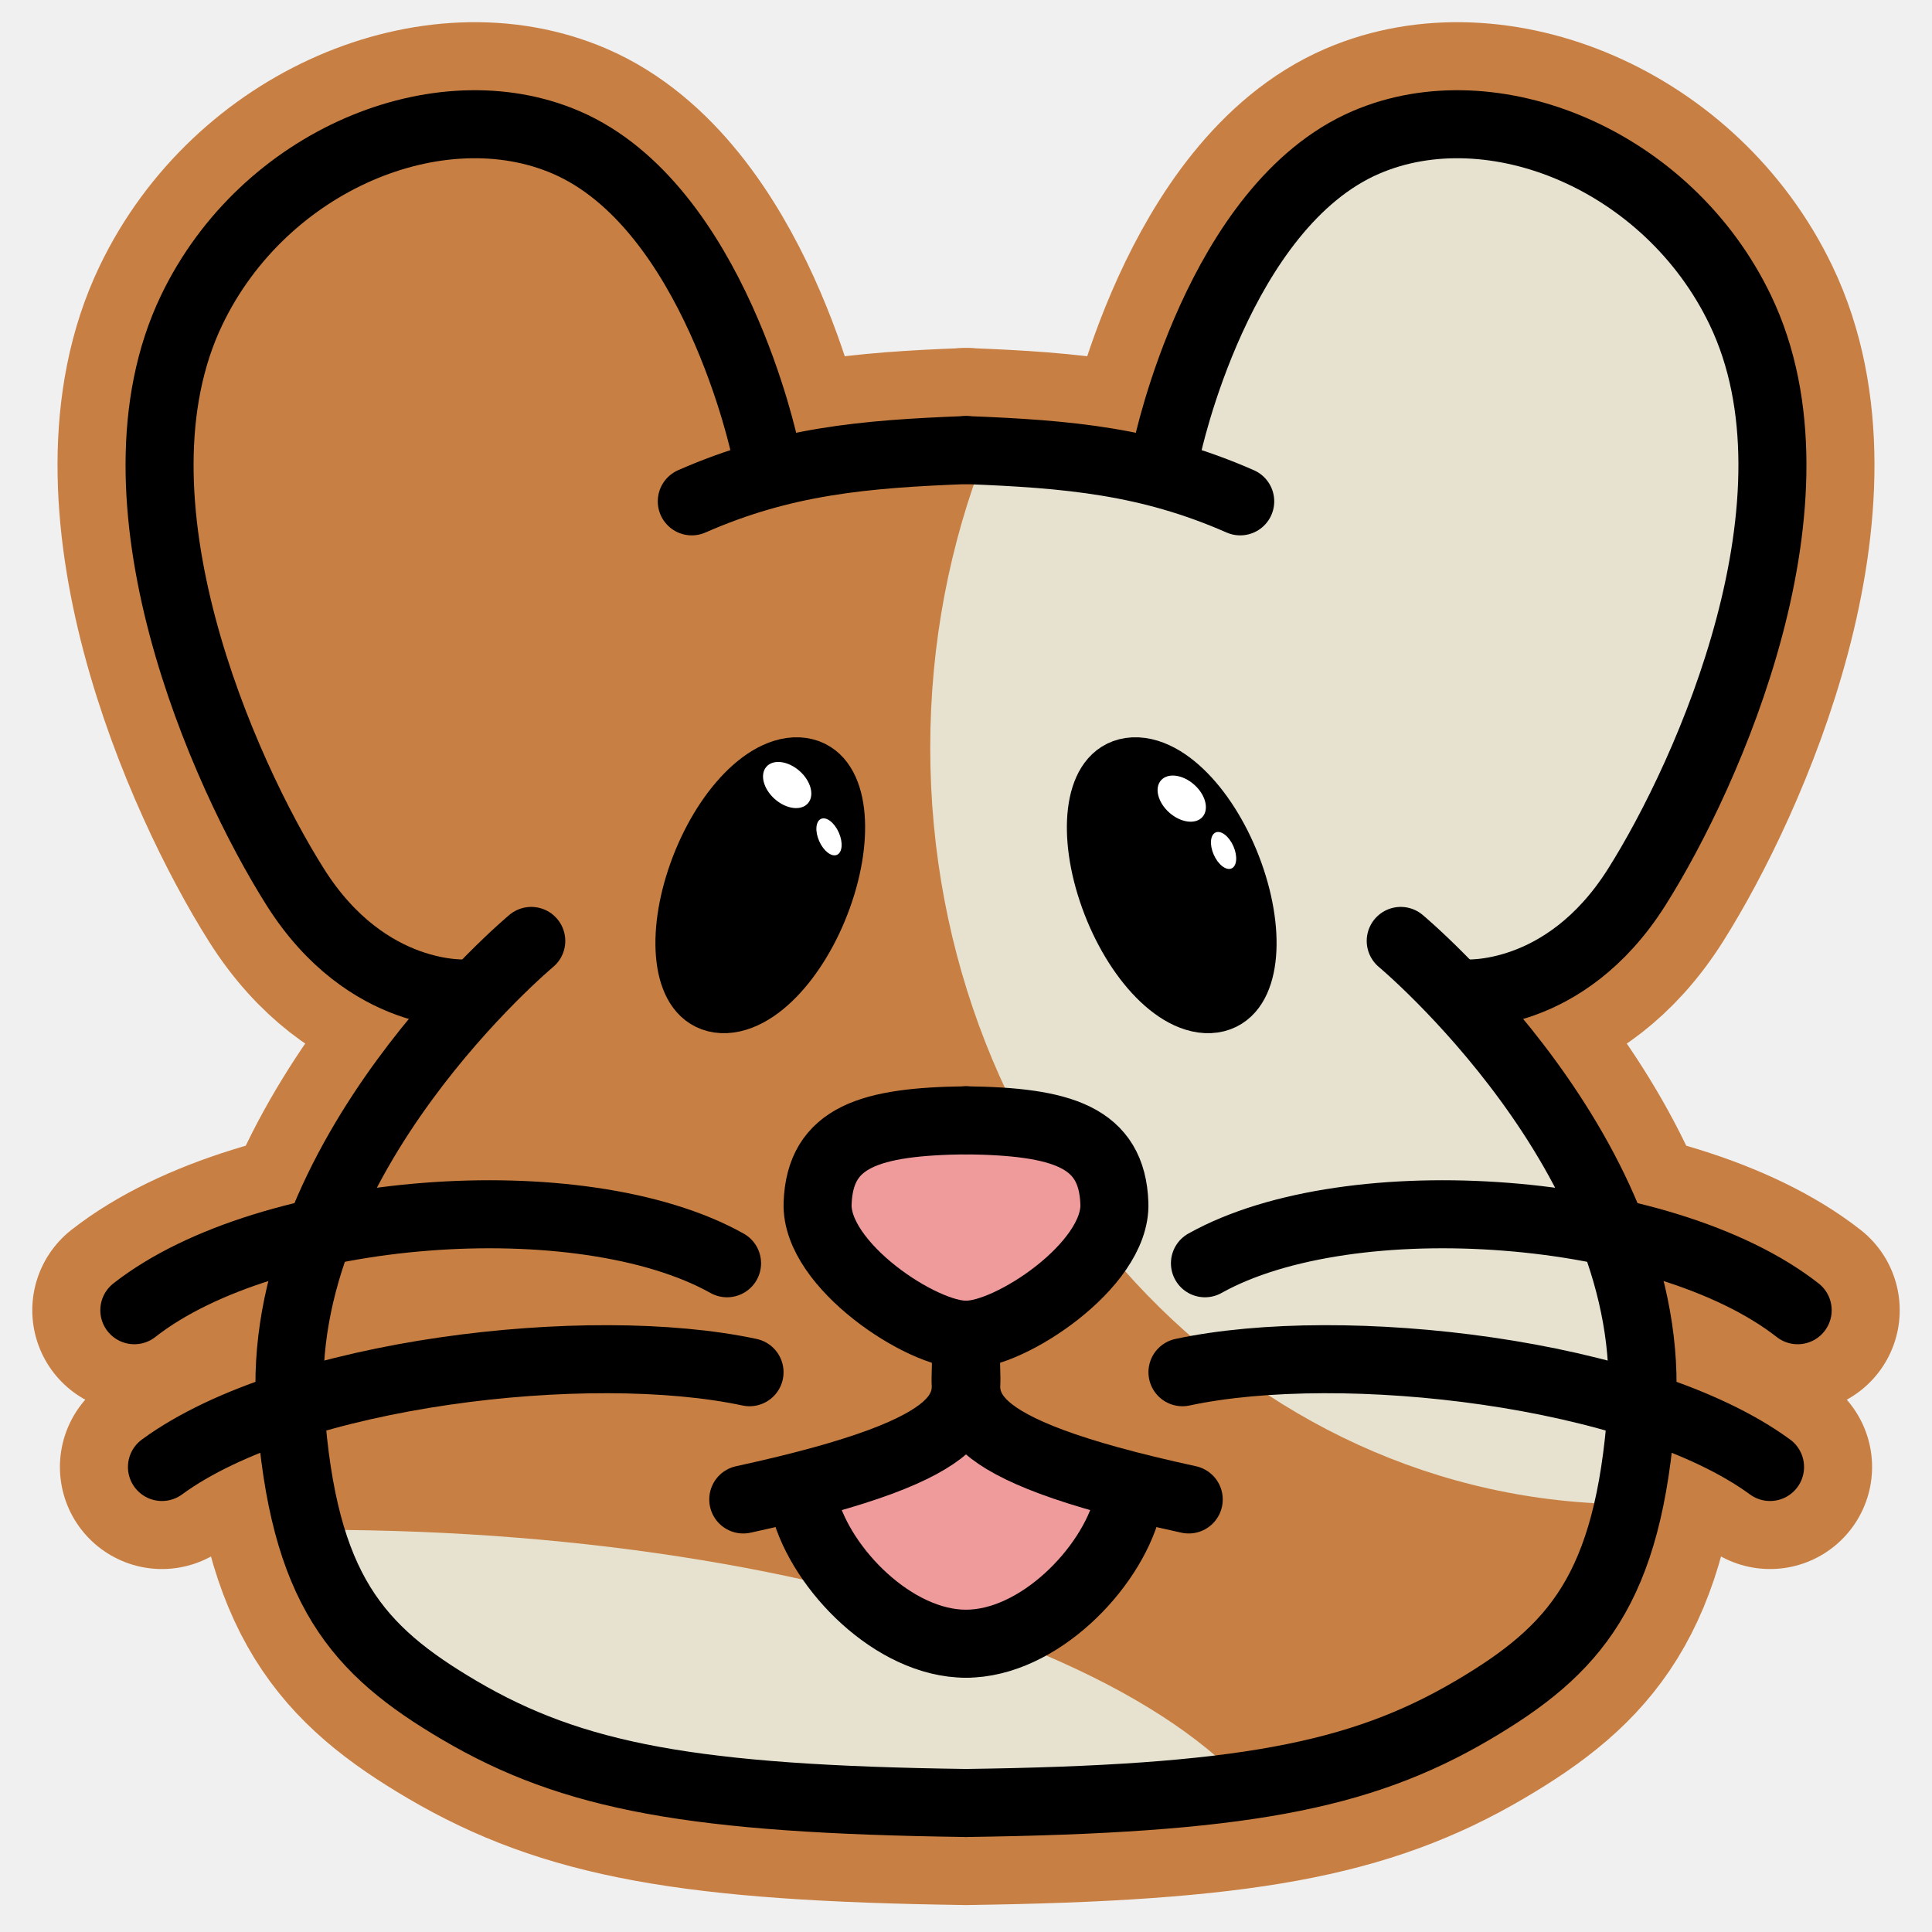
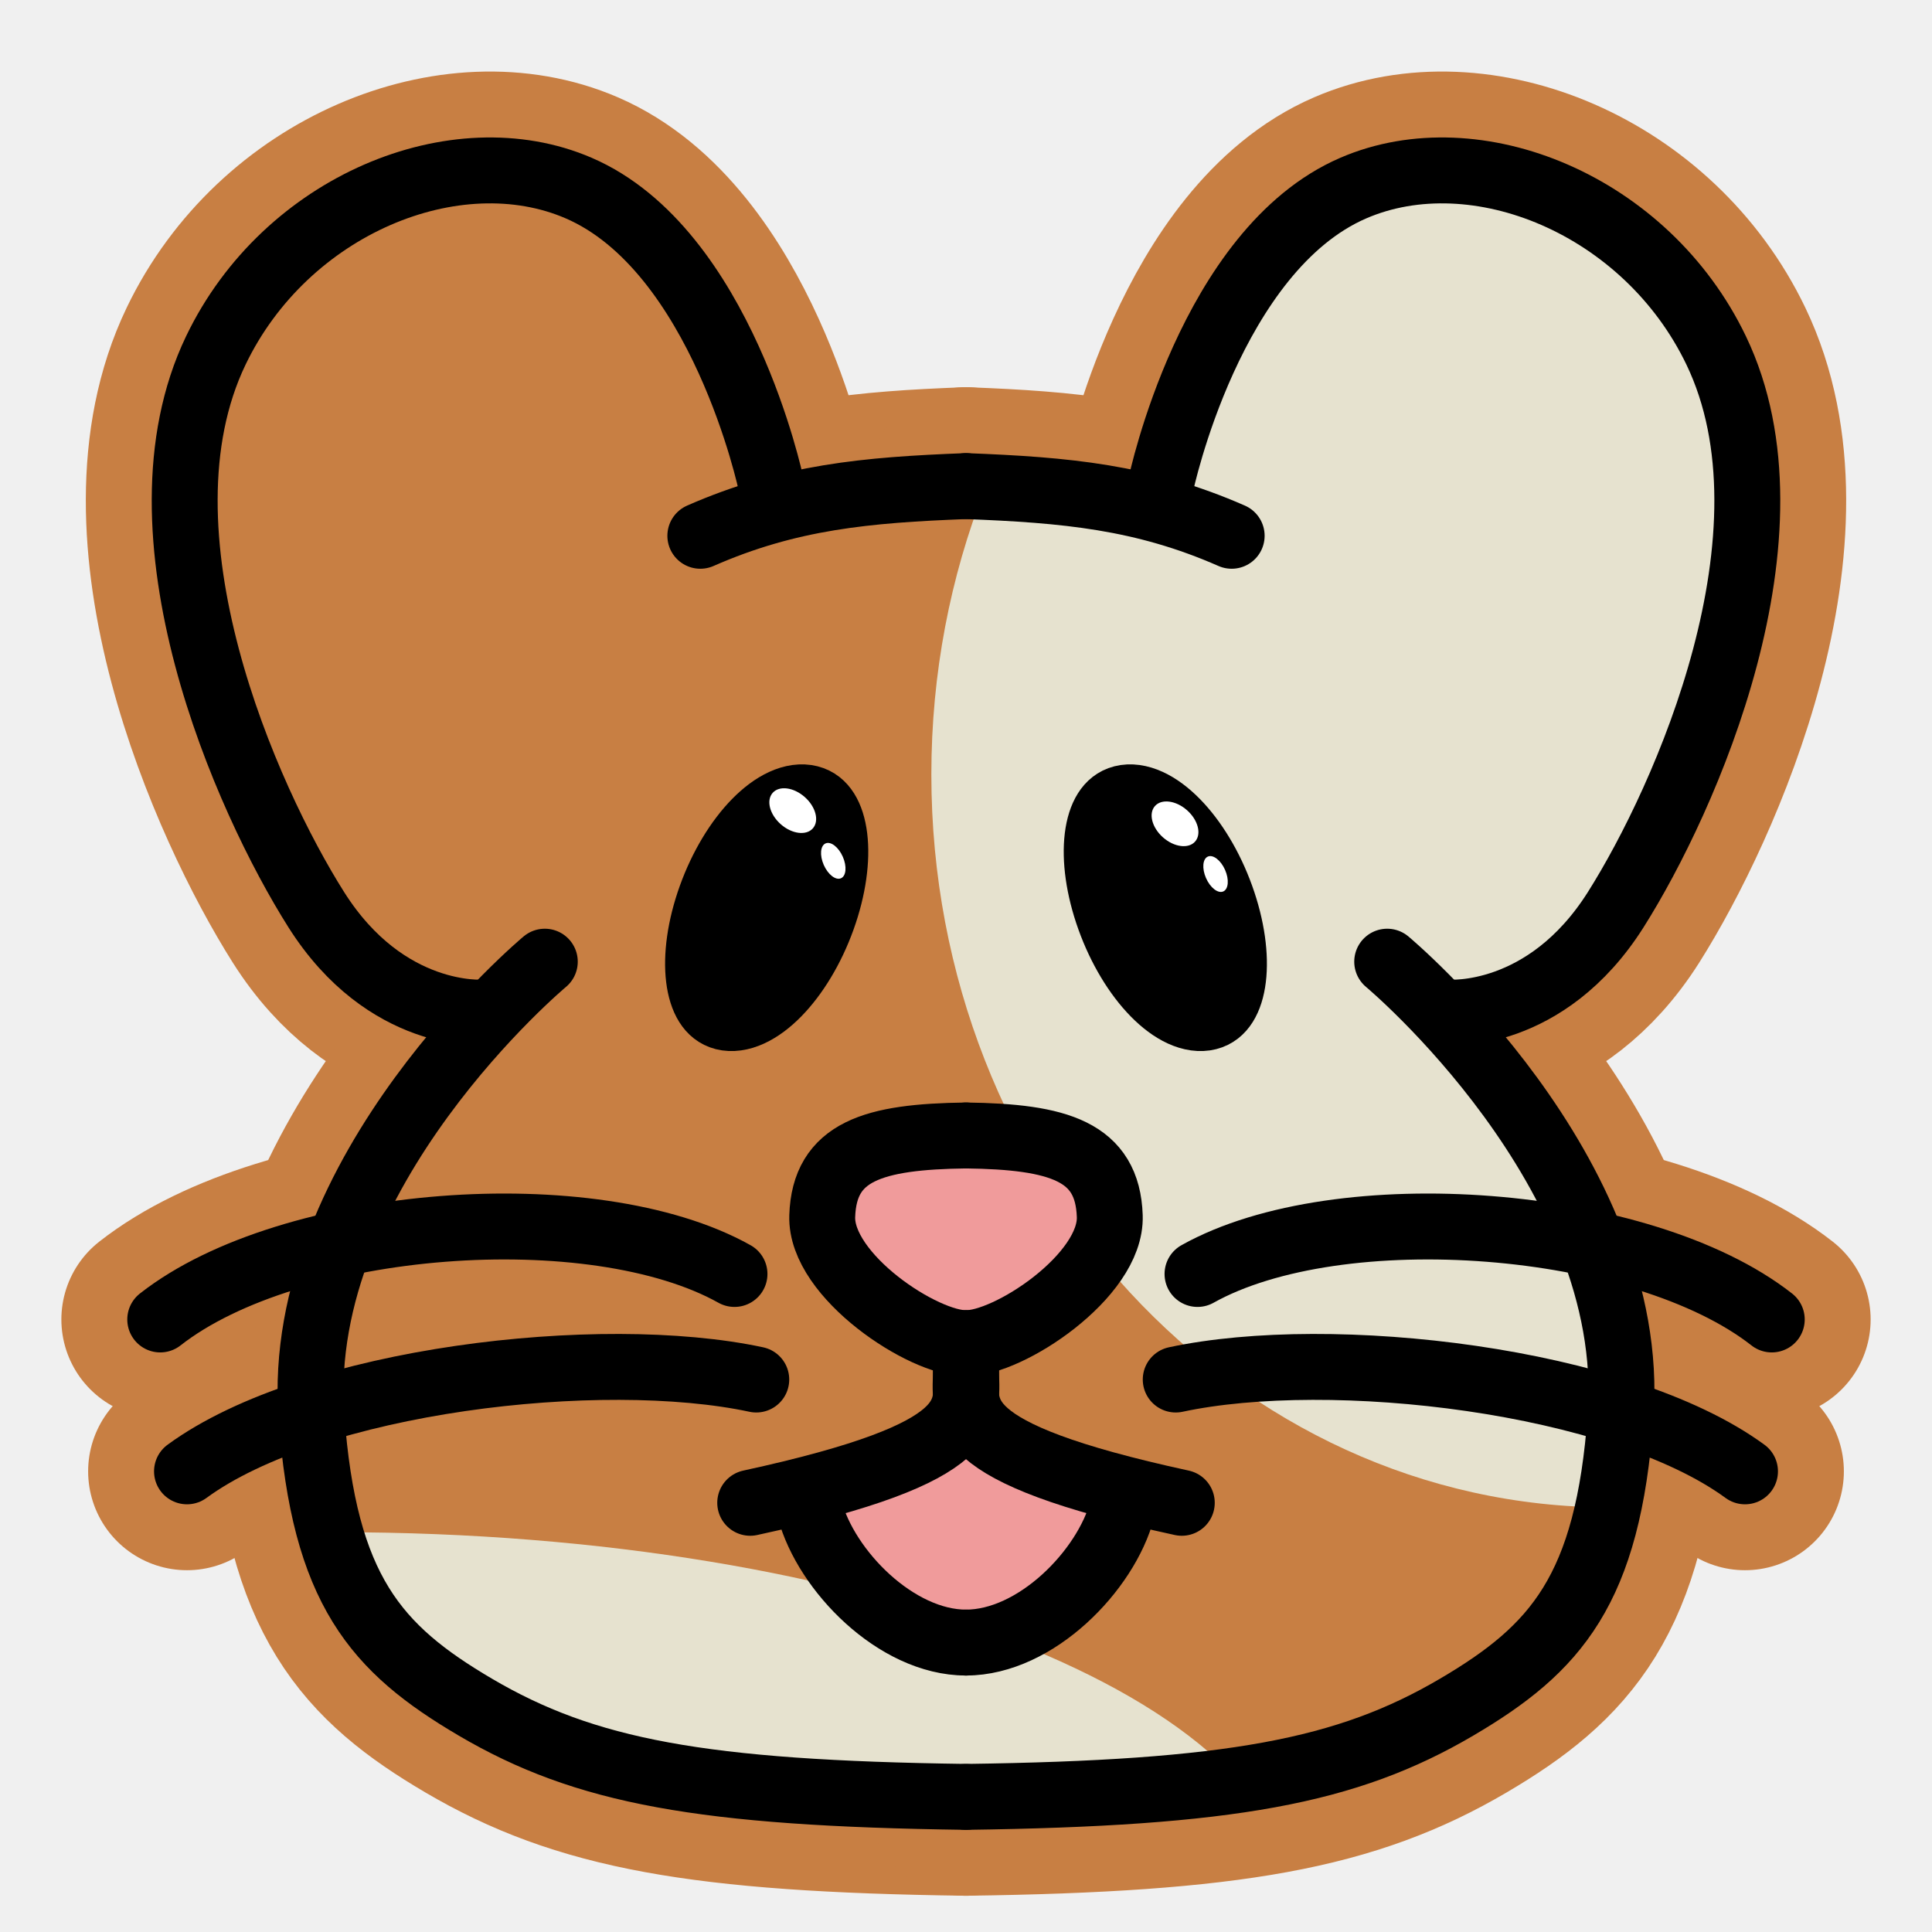
- <svg xmlns="http://www.w3.org/2000/svg" viewBox="-14.0 -14.0 284.0 284.0" width="256" height="256">
+ <svg xmlns="http://www.w3.org/2000/svg" viewBox="-18.565 -21.594 293.13 293.13" width="256" height="256">
  <defs>
    <clipPath id="boundary-clip">
      <path d="M 128.006,52.159 C 112.892,52.736 101.133,53.794 87.691,59.698 L 98.433,51.913 C 98.433,51.913 90.957,16.308 69.226,6.937 C 50.606,-1.093 24.784,9.478 14.178,31.581 C 0.876,59.301 18.816,99.643 29.415,116.415 C 40.014,133.188 54.755,132.028 54.755,132.028 L 64.095,124.314 C 64.095,124.314 26.009,156.086 28.681,193.207 C 30.586,219.67 38.497,228.559 53.53,237.405 C 70.189,247.207 87.901,250.493 128.006,251.035 L 127.994,251.035 C 168.099,250.493 185.811,247.207 202.47,237.405 C 217.503,228.559 225.414,219.67 227.319,193.207 C 229.991,156.086 191.905,124.314 191.905,124.314 L 201.245,132.028 C 201.245,132.028 215.986,133.188 226.585,116.415 C 237.184,99.643 255.124,59.301 241.822,31.581 C 231.216,9.478 205.394,-1.093 186.774,6.937 C 165.043,16.308 157.567,51.913 157.567,51.913 L 168.309,59.698 C 154.867,53.794 143.108,52.736 127.994,52.159 Z" />
    </clipPath>
  </defs>
  <g id="boundary-halo">
-     <g id="layer5">
-       <path style="fill:none;stroke:#c87f43;stroke-width:30.0;stroke-linecap:round;stroke-linejoin:round;stroke-miterlimit:4;stroke-dasharray:none;stroke-opacity:1" d="m 54.755,132.028 c 0,0 -14.74,1.16 -25.34,-15.613 C 18.816,99.643 0.876,59.301 14.178,31.581 24.784,9.478 50.606,-1.093 69.226,6.937 90.957,16.308 98.433,51.913 98.433,51.913" id="path2344" />
-       <path style="fill:none;stroke:#c87f43;stroke-width:30.0;stroke-linecap:round;stroke-linejoin:round;stroke-miterlimit:4;stroke-dasharray:none;stroke-opacity:1" d="m 64.095,124.314 c 0,0 -38.086,31.772 -35.414,68.893 1.905,26.463 9.816,35.352 24.849,44.198 16.659,9.802 34.371,13.088 74.475,13.63" id="path3544" />
-       <path style="fill:none;stroke:#c87f43;stroke-width:30.0;stroke-linecap:round;stroke-linejoin:round;stroke-miterlimit:4;stroke-dasharray:none;stroke-opacity:1" d="M 87.691,59.698 C 101.133,53.794 112.892,52.736 128.006,52.159" id="path4458" />
+     <g>
+       <path style="fill:none;stroke:#c87f43;stroke-width:30.0;stroke-linecap:round;stroke-linejoin:round;stroke-miterlimit:4;stroke-dasharray:none;stroke-opacity:1" d="m 54.755,132.028 c 0,0 -14.74,1.16 -25.34,-15.613 C 18.816,99.643 0.876,59.301 14.178,31.581 24.784,9.478 50.606,-1.093 69.226,6.937 90.957,16.308 98.433,51.913 98.433,51.913" />
+       <path style="fill:none;stroke:#c87f43;stroke-width:30.0;stroke-linecap:round;stroke-linejoin:round;stroke-miterlimit:4;stroke-dasharray:none;stroke-opacity:1" d="m 64.095,124.314 c 0,0 -38.086,31.772 -35.414,68.893 1.905,26.463 9.816,35.352 24.849,44.198 16.659,9.802 34.371,13.088 74.475,13.63" />
+       <path style="fill:none;stroke:#c87f43;stroke-width:30.0;stroke-linecap:round;stroke-linejoin:round;stroke-miterlimit:4;stroke-dasharray:none;stroke-opacity:1" d="M 87.691,59.698 C 101.133,53.794 112.892,52.736 128.006,52.159" />
    </g>
    <g transform="matrix(-1,0,0,1,256,0)">
-       <g id="layer5">
-         <path style="fill:none;stroke:#c87f43;stroke-width:30.0;stroke-linecap:round;stroke-linejoin:round;stroke-miterlimit:4;stroke-dasharray:none;stroke-opacity:1" d="m 54.755,132.028 c 0,0 -14.74,1.16 -25.34,-15.613 C 18.816,99.643 0.876,59.301 14.178,31.581 24.784,9.478 50.606,-1.093 69.226,6.937 90.957,16.308 98.433,51.913 98.433,51.913" id="path2344" />
-         <path style="fill:none;stroke:#c87f43;stroke-width:30.0;stroke-linecap:round;stroke-linejoin:round;stroke-miterlimit:4;stroke-dasharray:none;stroke-opacity:1" d="m 64.095,124.314 c 0,0 -38.086,31.772 -35.414,68.893 1.905,26.463 9.816,35.352 24.849,44.198 16.659,9.802 34.371,13.088 74.475,13.63" id="path3544" />
-         <path style="fill:none;stroke:#c87f43;stroke-width:30.0;stroke-linecap:round;stroke-linejoin:round;stroke-miterlimit:4;stroke-dasharray:none;stroke-opacity:1" d="M 87.691,59.698 C 101.133,53.794 112.892,52.736 128.006,52.159" id="path4458" />
+       <g>
+         <path style="fill:none;stroke:#c87f43;stroke-width:30.0;stroke-linecap:round;stroke-linejoin:round;stroke-miterlimit:4;stroke-dasharray:none;stroke-opacity:1" d="m 54.755,132.028 c 0,0 -14.74,1.16 -25.34,-15.613 C 18.816,99.643 0.876,59.301 14.178,31.581 24.784,9.478 50.606,-1.093 69.226,6.937 90.957,16.308 98.433,51.913 98.433,51.913" />
+         <path style="fill:none;stroke:#c87f43;stroke-width:30.0;stroke-linecap:round;stroke-linejoin:round;stroke-miterlimit:4;stroke-dasharray:none;stroke-opacity:1" d="m 64.095,124.314 c 0,0 -38.086,31.772 -35.414,68.893 1.905,26.463 9.816,35.352 24.849,44.198 16.659,9.802 34.371,13.088 74.475,13.63" />
+         <path style="fill:none;stroke:#c87f43;stroke-width:30.0;stroke-linecap:round;stroke-linejoin:round;stroke-miterlimit:4;stroke-dasharray:none;stroke-opacity:1" d="M 87.691,59.698 C 101.133,53.794 112.892,52.736 128.006,52.159" />
      </g>
    </g>
  </g>
  <path id="boundary-fill" d="M 128.006,52.159 C 112.892,52.736 101.133,53.794 87.691,59.698 L 98.433,51.913 C 98.433,51.913 90.957,16.308 69.226,6.937 C 50.606,-1.093 24.784,9.478 14.178,31.581 C 0.876,59.301 18.816,99.643 29.415,116.415 C 40.014,133.188 54.755,132.028 54.755,132.028 L 64.095,124.314 C 64.095,124.314 26.009,156.086 28.681,193.207 C 30.586,219.67 38.497,228.559 53.53,237.405 C 70.189,247.207 87.901,250.493 128.006,251.035 L 127.994,251.035 C 168.099,250.493 185.811,247.207 202.47,237.405 C 217.503,228.559 225.414,219.67 227.319,193.207 C 229.991,156.086 191.905,124.314 191.905,124.314 L 201.245,132.028 C 201.245,132.028 215.986,133.188 226.585,116.415 C 237.184,99.643 255.124,59.301 241.822,31.581 C 231.216,9.478 205.394,-1.093 186.774,6.937 C 165.043,16.308 157.567,51.913 157.567,51.913 L 168.309,59.698 C 154.867,53.794 143.108,52.736 127.994,52.159 Z" fill="#c87f43" fill-rule="nonzero" stroke="none" />
  <g id="whiskers-halo">
-     <g id="layer8">
-       <path style="fill:none;stroke:#c87f43;stroke-width:30.0;stroke-linecap:round;stroke-linejoin:round;stroke-miterlimit:4;stroke-dasharray:none;stroke-opacity:1" d="M 92.875,171.698 C 71.426,159.7 25.446,163.157 5.746,178.6" id="path9091" />
-       <path style="fill:none;stroke:#c87f43;stroke-width:30.0;stroke-linecap:round;stroke-linejoin:round;stroke-miterlimit:4;stroke-dasharray:none;stroke-opacity:1" d="m 96.18,187.714 c -23.541,-5.047 -67.305,-0.029 -86.373,13.93" id="path9093" />
+     <g>
+       <path style="fill:none;stroke:#c87f43;stroke-width:30.0;stroke-linecap:round;stroke-linejoin:round;stroke-miterlimit:4;stroke-dasharray:none;stroke-opacity:1" d="M 92.875,171.698 C 71.426,159.7 25.446,163.157 5.746,178.6" />
+       <path style="fill:none;stroke:#c87f43;stroke-width:30.0;stroke-linecap:round;stroke-linejoin:round;stroke-miterlimit:4;stroke-dasharray:none;stroke-opacity:1" d="m 96.18,187.714 c -23.541,-5.047 -67.305,-0.029 -86.373,13.93" />
    </g>
    <g transform="matrix(-1,0,0,1,256,0)">
-       <g id="layer8">
-         <path style="fill:none;stroke:#c87f43;stroke-width:30.0;stroke-linecap:round;stroke-linejoin:round;stroke-miterlimit:4;stroke-dasharray:none;stroke-opacity:1" d="M 92.875,171.698 C 71.426,159.7 25.446,163.157 5.746,178.6" id="path9091" />
-         <path style="fill:none;stroke:#c87f43;stroke-width:30.0;stroke-linecap:round;stroke-linejoin:round;stroke-miterlimit:4;stroke-dasharray:none;stroke-opacity:1" d="m 96.18,187.714 c -23.541,-5.047 -67.305,-0.029 -86.373,13.93" id="path9093" />
+       <g>
+         <path style="fill:none;stroke:#c87f43;stroke-width:30.0;stroke-linecap:round;stroke-linejoin:round;stroke-miterlimit:4;stroke-dasharray:none;stroke-opacity:1" d="M 92.875,171.698 C 71.426,159.7 25.446,163.157 5.746,178.6" />
+         <path style="fill:none;stroke:#c87f43;stroke-width:30.0;stroke-linecap:round;stroke-linejoin:round;stroke-miterlimit:4;stroke-dasharray:none;stroke-opacity:1" d="m 96.18,187.714 c -23.541,-5.047 -67.305,-0.029 -86.373,13.93" />
      </g>
    </g>
  </g>
  <g id="spots-fill" clip-path="url(#boundary-clip)">
-     <ellipse style="fill:#e6e2cf;stroke-width:1.977;stroke-linecap:round;stroke-linejoin:round;stop-color:#000000;stroke:none" id="path13598" cx="225.733" cy="95.908" rx="102.99" ry="111.203" />
-     <ellipse style="fill:#e6e2cf;stroke-width:1.673;stroke-linecap:round;stroke-linejoin:round;stop-color:#000000;stroke:none" id="path13598-3" cx="32.76" cy="267.536" rx="144.854" ry="56.654" />
+     <ellipse style="fill:#e6e2cf;stroke-width:1.977;stroke-linecap:round;stroke-linejoin:round;stop-color:#000000;stroke:none" cx="225.733" cy="95.908" rx="102.99" ry="111.203" />
+     <ellipse style="fill:#e6e2cf;stroke-width:1.673;stroke-linecap:round;stroke-linejoin:round;stop-color:#000000;stroke:none" cx="32.76" cy="267.536" rx="144.854" ry="56.654" />
  </g>
  <path id="nose-fill" d="M 128.0,150.683 C 113.935,150.863 106.518,153.076 106.187,162.918 C 105.881,172.016 121.674,182.358 128.0,182.186 C 134.326,182.358 150.119,172.016 149.813,162.918 C 149.482,153.076 142.065,150.863 128.0,150.683 Z" fill="#f09b9b" stroke="none" />
  <path id="mouth-fill" d="M 128.006,186.09 C 128.006,192.632 130.846,198.691 95.259,206.418 L 104.297,207.447 C 106.755,216.694 117.391,227.617 128.0,227.624 L 128.0,227.624 C 138.609,227.617 149.245,216.694 151.703,207.447 L 160.741,206.418 C 125.154,198.691 127.994,192.632 127.994,186.09 Z" fill="#f09b9b" stroke="none" />
  <g id="eyes-fill">
-     <ellipse style="fill:#000000;stroke:none;stroke-width:10;stroke-linecap:round;stroke-linejoin:round;stroke-miterlimit:4;stroke-dasharray:none;stop-color:#000000" id="ellipse14205" cx="131.919" cy="89.019" rx="8.589" ry="17.806" transform="matrix(0.9694414,0.245323,-0.3384571,0.9409818,0,0)" />
+     <ellipse style="fill:#000000;stroke:none;stroke-width:10;stroke-linecap:round;stroke-linejoin:round;stroke-miterlimit:4;stroke-dasharray:none;stop-color:#000000" cx="131.919" cy="89.019" rx="8.589" ry="17.806" transform="matrix(0.9694414,0.245323,-0.3384571,0.9409818,0,0)" />
    <g transform="matrix(-1,0,0,1,256,0)">
-       <ellipse style="fill:#000000;stroke:none;stroke-width:10;stroke-linecap:round;stroke-linejoin:round;stroke-miterlimit:4;stroke-dasharray:none;stop-color:#000000" id="ellipse14205" cx="131.919" cy="89.019" rx="8.589" ry="17.806" transform="matrix(0.9694414,0.245323,-0.3384571,0.9409818,0,0)" />
+       <ellipse style="fill:#000000;stroke:none;stroke-width:10;stroke-linecap:round;stroke-linejoin:round;stroke-miterlimit:4;stroke-dasharray:none;stop-color:#000000" cx="131.919" cy="89.019" rx="8.589" ry="17.806" transform="matrix(0.9694414,0.245323,-0.3384571,0.9409818,0,0)" />
    </g>
  </g>
  <g id="strokes">
    <g id="boundary-strokes">
-       <g id="layer5">
-         <path style="fill:none;stroke:#000000;stroke-width:10.0;stroke-linecap:round;stroke-linejoin:round;stroke-miterlimit:4;stroke-dasharray:none;stroke-opacity:1" d="m 54.755,132.028 c 0,0 -14.74,1.16 -25.34,-15.613 C 18.816,99.643 0.876,59.301 14.178,31.581 24.784,9.478 50.606,-1.093 69.226,6.937 90.957,16.308 98.433,51.913 98.433,51.913" id="path2344" />
-         <path style="fill:none;stroke:#000000;stroke-width:10.0;stroke-linecap:round;stroke-linejoin:miter;stroke-miterlimit:4;stroke-dasharray:none;stroke-opacity:1" d="m 64.095,124.314 c 0,0 -38.086,31.772 -35.414,68.893 1.905,26.463 9.816,35.352 24.849,44.198 16.659,9.802 34.371,13.088 74.475,13.63" id="path3544" />
-         <path style="fill:none;stroke:#000000;stroke-width:10.0;stroke-linecap:round;stroke-linejoin:miter;stroke-miterlimit:4;stroke-dasharray:none;stroke-opacity:1" d="M 87.691,59.698 C 101.133,53.794 112.892,52.736 128.006,52.159" id="path4458" />
+       <g>
+         <path style="fill:none;stroke:#000000;stroke-width:10.0;stroke-linecap:round;stroke-linejoin:round;stroke-miterlimit:4;stroke-dasharray:none;stroke-opacity:1" d="m 54.755,132.028 c 0,0 -14.74,1.16 -25.34,-15.613 C 18.816,99.643 0.876,59.301 14.178,31.581 24.784,9.478 50.606,-1.093 69.226,6.937 90.957,16.308 98.433,51.913 98.433,51.913" />
+         <path style="fill:none;stroke:#000000;stroke-width:10.0;stroke-linecap:round;stroke-linejoin:miter;stroke-miterlimit:4;stroke-dasharray:none;stroke-opacity:1" d="m 64.095,124.314 c 0,0 -38.086,31.772 -35.414,68.893 1.905,26.463 9.816,35.352 24.849,44.198 16.659,9.802 34.371,13.088 74.475,13.63" />
+         <path style="fill:none;stroke:#000000;stroke-width:10.0;stroke-linecap:round;stroke-linejoin:miter;stroke-miterlimit:4;stroke-dasharray:none;stroke-opacity:1" d="M 87.691,59.698 C 101.133,53.794 112.892,52.736 128.006,52.159" />
      </g>
      <g transform="matrix(-1,0,0,1,256,0)">
-         <g id="layer5">
-           <path style="fill:none;stroke:#000000;stroke-width:10.0;stroke-linecap:round;stroke-linejoin:round;stroke-miterlimit:4;stroke-dasharray:none;stroke-opacity:1" d="m 54.755,132.028 c 0,0 -14.74,1.16 -25.34,-15.613 C 18.816,99.643 0.876,59.301 14.178,31.581 24.784,9.478 50.606,-1.093 69.226,6.937 90.957,16.308 98.433,51.913 98.433,51.913" id="path2344" />
-           <path style="fill:none;stroke:#000000;stroke-width:10.0;stroke-linecap:round;stroke-linejoin:miter;stroke-miterlimit:4;stroke-dasharray:none;stroke-opacity:1" d="m 64.095,124.314 c 0,0 -38.086,31.772 -35.414,68.893 1.905,26.463 9.816,35.352 24.849,44.198 16.659,9.802 34.371,13.088 74.475,13.63" id="path3544" />
-           <path style="fill:none;stroke:#000000;stroke-width:10.0;stroke-linecap:round;stroke-linejoin:miter;stroke-miterlimit:4;stroke-dasharray:none;stroke-opacity:1" d="M 87.691,59.698 C 101.133,53.794 112.892,52.736 128.006,52.159" id="path4458" />
+         <g>
+           <path style="fill:none;stroke:#000000;stroke-width:10.0;stroke-linecap:round;stroke-linejoin:round;stroke-miterlimit:4;stroke-dasharray:none;stroke-opacity:1" d="m 54.755,132.028 c 0,0 -14.74,1.16 -25.34,-15.613 C 18.816,99.643 0.876,59.301 14.178,31.581 24.784,9.478 50.606,-1.093 69.226,6.937 90.957,16.308 98.433,51.913 98.433,51.913" />
+           <path style="fill:none;stroke:#000000;stroke-width:10.0;stroke-linecap:round;stroke-linejoin:miter;stroke-miterlimit:4;stroke-dasharray:none;stroke-opacity:1" d="m 64.095,124.314 c 0,0 -38.086,31.772 -35.414,68.893 1.905,26.463 9.816,35.352 24.849,44.198 16.659,9.802 34.371,13.088 74.475,13.63" />
+           <path style="fill:none;stroke:#000000;stroke-width:10.0;stroke-linecap:round;stroke-linejoin:miter;stroke-miterlimit:4;stroke-dasharray:none;stroke-opacity:1" d="M 87.691,59.698 C 101.133,53.794 112.892,52.736 128.006,52.159" />
        </g>
      </g>
    </g>
    <g id="whiskers-strokes">
-       <g id="layer8">
-         <path style="fill:none;stroke:#000000;stroke-width:10.0;stroke-linecap:round;stroke-linejoin:miter;stroke-miterlimit:4;stroke-dasharray:none;stroke-opacity:1" d="M 92.875,171.698 C 71.426,159.7 25.446,163.157 5.746,178.6" id="path9091" />
-         <path style="fill:none;stroke:#000000;stroke-width:10.0;stroke-linecap:round;stroke-linejoin:miter;stroke-miterlimit:4;stroke-dasharray:none;stroke-opacity:1" d="m 96.18,187.714 c -23.541,-5.047 -67.305,-0.029 -86.373,13.93" id="path9093" />
+       <g>
+         <path style="fill:none;stroke:#000000;stroke-width:10.0;stroke-linecap:round;stroke-linejoin:miter;stroke-miterlimit:4;stroke-dasharray:none;stroke-opacity:1" d="M 92.875,171.698 C 71.426,159.7 25.446,163.157 5.746,178.6" />
+         <path style="fill:none;stroke:#000000;stroke-width:10.0;stroke-linecap:round;stroke-linejoin:miter;stroke-miterlimit:4;stroke-dasharray:none;stroke-opacity:1" d="m 96.18,187.714 c -23.541,-5.047 -67.305,-0.029 -86.373,13.93" />
      </g>
      <g transform="matrix(-1,0,0,1,256,0)">
-         <g id="layer8">
-           <path style="fill:none;stroke:#000000;stroke-width:10.0;stroke-linecap:round;stroke-linejoin:miter;stroke-miterlimit:4;stroke-dasharray:none;stroke-opacity:1" d="M 92.875,171.698 C 71.426,159.7 25.446,163.157 5.746,178.6" id="path9091" />
-           <path style="fill:none;stroke:#000000;stroke-width:10.0;stroke-linecap:round;stroke-linejoin:miter;stroke-miterlimit:4;stroke-dasharray:none;stroke-opacity:1" d="m 96.18,187.714 c -23.541,-5.047 -67.305,-0.029 -86.373,13.93" id="path9093" />
+         <g>
+           <path style="fill:none;stroke:#000000;stroke-width:10.0;stroke-linecap:round;stroke-linejoin:miter;stroke-miterlimit:4;stroke-dasharray:none;stroke-opacity:1" d="M 92.875,171.698 C 71.426,159.7 25.446,163.157 5.746,178.6" />
+           <path style="fill:none;stroke:#000000;stroke-width:10.0;stroke-linecap:round;stroke-linejoin:miter;stroke-miterlimit:4;stroke-dasharray:none;stroke-opacity:1" d="m 96.18,187.714 c -23.541,-5.047 -67.305,-0.029 -86.373,13.93" />
        </g>
      </g>
    </g>
    <g id="nose-strokes">
-       <g id="layer4">
-         <path style="fill:none;stroke:#000000;stroke-width:10.0;stroke-linecap:round;stroke-linejoin:miter;stroke-miterlimit:4;stroke-dasharray:none;stroke-opacity:1" d="m 128,150.683 c -14.065,0.18 -21.482,2.393 -21.813,12.235 -0.306,9.098 15.487,19.439 21.813,19.268" id="path9740" />
+       <g>
+         <path style="fill:none;stroke:#000000;stroke-width:10.0;stroke-linecap:round;stroke-linejoin:miter;stroke-miterlimit:4;stroke-dasharray:none;stroke-opacity:1" d="m 128,150.683 c -14.065,0.18 -21.482,2.393 -21.813,12.235 -0.306,9.098 15.487,19.439 21.813,19.268" />
      </g>
      <g transform="matrix(-1,0,0,1,256,0)">
-         <g id="layer4">
-           <path style="fill:none;stroke:#000000;stroke-width:10.0;stroke-linecap:round;stroke-linejoin:miter;stroke-miterlimit:4;stroke-dasharray:none;stroke-opacity:1" d="m 128,150.683 c -14.065,0.18 -21.482,2.393 -21.813,12.235 -0.306,9.098 15.487,19.439 21.813,19.268" id="path9740" />
+         <g>
+           <path style="fill:none;stroke:#000000;stroke-width:10.0;stroke-linecap:round;stroke-linejoin:miter;stroke-miterlimit:4;stroke-dasharray:none;stroke-opacity:1" d="m 128,150.683 c -14.065,0.18 -21.482,2.393 -21.813,12.235 -0.306,9.098 15.487,19.439 21.813,19.268" />
        </g>
      </g>
    </g>
    <g id="mouth-strokes">
-       <g id="layer10" style="display:inline">
-         <path style="fill:none;stroke:#000000;stroke-width:10.0;stroke-linecap:round;stroke-linejoin:miter;stroke-miterlimit:4;stroke-dasharray:none;stroke-opacity:1" d="M 95.259,206.418 C 130.846,198.691 128.006,192.632 128.006,186.09" id="path4876" />
-         <path style="fill:none;stroke:#000000;stroke-width:10.0;stroke-linecap:round;stroke-linejoin:miter;stroke-miterlimit:4;stroke-dasharray:none;stroke-opacity:1" d="m 104.297,207.447 c 2.458,9.248 13.094,20.171 23.703,20.177" id="path4878" />
+       <g style="display:inline">
+         <path style="fill:none;stroke:#000000;stroke-width:10.0;stroke-linecap:round;stroke-linejoin:miter;stroke-miterlimit:4;stroke-dasharray:none;stroke-opacity:1" d="M 95.259,206.418 C 130.846,198.691 128.006,192.632 128.006,186.09" />
+         <path style="fill:none;stroke:#000000;stroke-width:10.0;stroke-linecap:round;stroke-linejoin:miter;stroke-miterlimit:4;stroke-dasharray:none;stroke-opacity:1" d="m 104.297,207.447 c 2.458,9.248 13.094,20.171 23.703,20.177" />
      </g>
      <g transform="matrix(-1,0,0,1,256,0)">
-         <g id="layer10" style="display:inline">
-           <path style="fill:none;stroke:#000000;stroke-width:10.0;stroke-linecap:round;stroke-linejoin:miter;stroke-miterlimit:4;stroke-dasharray:none;stroke-opacity:1" d="M 95.259,206.418 C 130.846,198.691 128.006,192.632 128.006,186.09" id="path4876" />
-           <path style="fill:none;stroke:#000000;stroke-width:10.0;stroke-linecap:round;stroke-linejoin:miter;stroke-miterlimit:4;stroke-dasharray:none;stroke-opacity:1" d="m 104.297,207.447 c 2.458,9.248 13.094,20.171 23.703,20.177" id="path4878" />
+         <g style="display:inline">
+           <path style="fill:none;stroke:#000000;stroke-width:10.0;stroke-linecap:round;stroke-linejoin:miter;stroke-miterlimit:4;stroke-dasharray:none;stroke-opacity:1" d="M 95.259,206.418 C 130.846,198.691 128.006,192.632 128.006,186.09" />
+           <path style="fill:none;stroke:#000000;stroke-width:10.0;stroke-linecap:round;stroke-linejoin:miter;stroke-miterlimit:4;stroke-dasharray:none;stroke-opacity:1" d="m 104.297,207.447 c 2.458,9.248 13.094,20.171 23.703,20.177" />
        </g>
      </g>
    </g>
    <g id="eyes-strokes">
-       <g id="layer9">
-         <ellipse style="fill:none;stroke:#000000;stroke-width:10.0;stroke-linecap:round;stroke-linejoin:round;stroke-miterlimit:4;stroke-dasharray:none;stop-color:#000000" id="ellipse14205" cx="131.919" cy="89.019" rx="8.589" ry="17.806" transform="matrix(0.9694414,0.245323,-0.3384571,0.9409818,0,0)" />
+       <g>
+         <ellipse style="fill:none;stroke:#000000;stroke-width:10.0;stroke-linecap:round;stroke-linejoin:round;stroke-miterlimit:4;stroke-dasharray:none;stop-color:#000000" cx="131.919" cy="89.019" rx="8.589" ry="17.806" transform="matrix(0.9694414,0.245323,-0.3384571,0.9409818,0,0)" />
      </g>
      <g transform="matrix(-1,0,0,1,256,0)">
-         <g id="layer9">
-           <ellipse style="fill:none;stroke:#000000;stroke-width:10.0;stroke-linecap:round;stroke-linejoin:round;stroke-miterlimit:4;stroke-dasharray:none;stop-color:#000000" id="ellipse14205" cx="131.919" cy="89.019" rx="8.589" ry="17.806" transform="matrix(0.9694414,0.245323,-0.3384571,0.9409818,0,0)" />
+         <g>
+           <ellipse style="fill:none;stroke:#000000;stroke-width:10.0;stroke-linecap:round;stroke-linejoin:round;stroke-miterlimit:4;stroke-dasharray:none;stop-color:#000000" cx="131.919" cy="89.019" rx="8.589" ry="17.806" transform="matrix(0.9694414,0.245323,-0.3384571,0.9409818,0,0)" />
        </g>
      </g>
    </g>
  </g>
  <g id="eye-highlights">
-     <ellipse style="fill:#ffffff;stroke-width:1.118;stroke-linecap:round;stroke-linejoin:round;stop-color:#000000" id="ellipse1" cx="-8.588" cy="143.364" rx="2.751" ry="4.067" transform="rotate(-48.51731)" />
-     <ellipse style="fill:#ffffff;stroke-width:1.133;stroke-linecap:round;stroke-linejoin:round;stop-color:#000000" id="ellipse2" cx="54.758" cy="142.803" rx="1.573" ry="2.891" transform="matrix(0.9183809,-0.3956975,0.4031728,0.9151239,0,0)" />
-     <ellipse style="fill:#ffffff;stroke-width:1.118;stroke-linecap:round;stroke-linejoin:round;stop-color:#000000" id="ellipse3" cx="28.332" cy="188.14" rx="2.751" ry="4.067" transform="rotate(-48.51731)" />
-     <ellipse style="fill:#ffffff;stroke-width:1.133;stroke-linecap:round;stroke-linejoin:round;stop-color:#000000" id="ellipse4" cx="107.031" cy="167.591" rx="1.573" ry="2.891" transform="matrix(0.9183809,-0.3956975,0.4031728,0.9151239,0,0)" />
+     <ellipse style="fill:#ffffff;stroke-width:1.118;stroke-linecap:round;stroke-linejoin:round;stop-color:#000000" cx="-8.588" cy="143.364" rx="2.751" ry="4.067" transform="rotate(-48.51731)" />
+     <ellipse style="fill:#ffffff;stroke-width:1.133;stroke-linecap:round;stroke-linejoin:round;stop-color:#000000" cx="54.758" cy="142.803" rx="1.573" ry="2.891" transform="matrix(0.9183809,-0.3956975,0.4031728,0.9151239,0,0)" />
+     <ellipse style="fill:#ffffff;stroke-width:1.118;stroke-linecap:round;stroke-linejoin:round;stop-color:#000000" cx="28.332" cy="188.14" rx="2.751" ry="4.067" transform="rotate(-48.51731)" />
+     <ellipse style="fill:#ffffff;stroke-width:1.133;stroke-linecap:round;stroke-linejoin:round;stop-color:#000000" cx="107.031" cy="167.591" rx="1.573" ry="2.891" transform="matrix(0.9183809,-0.3956975,0.4031728,0.9151239,0,0)" />
  </g>
</svg>
